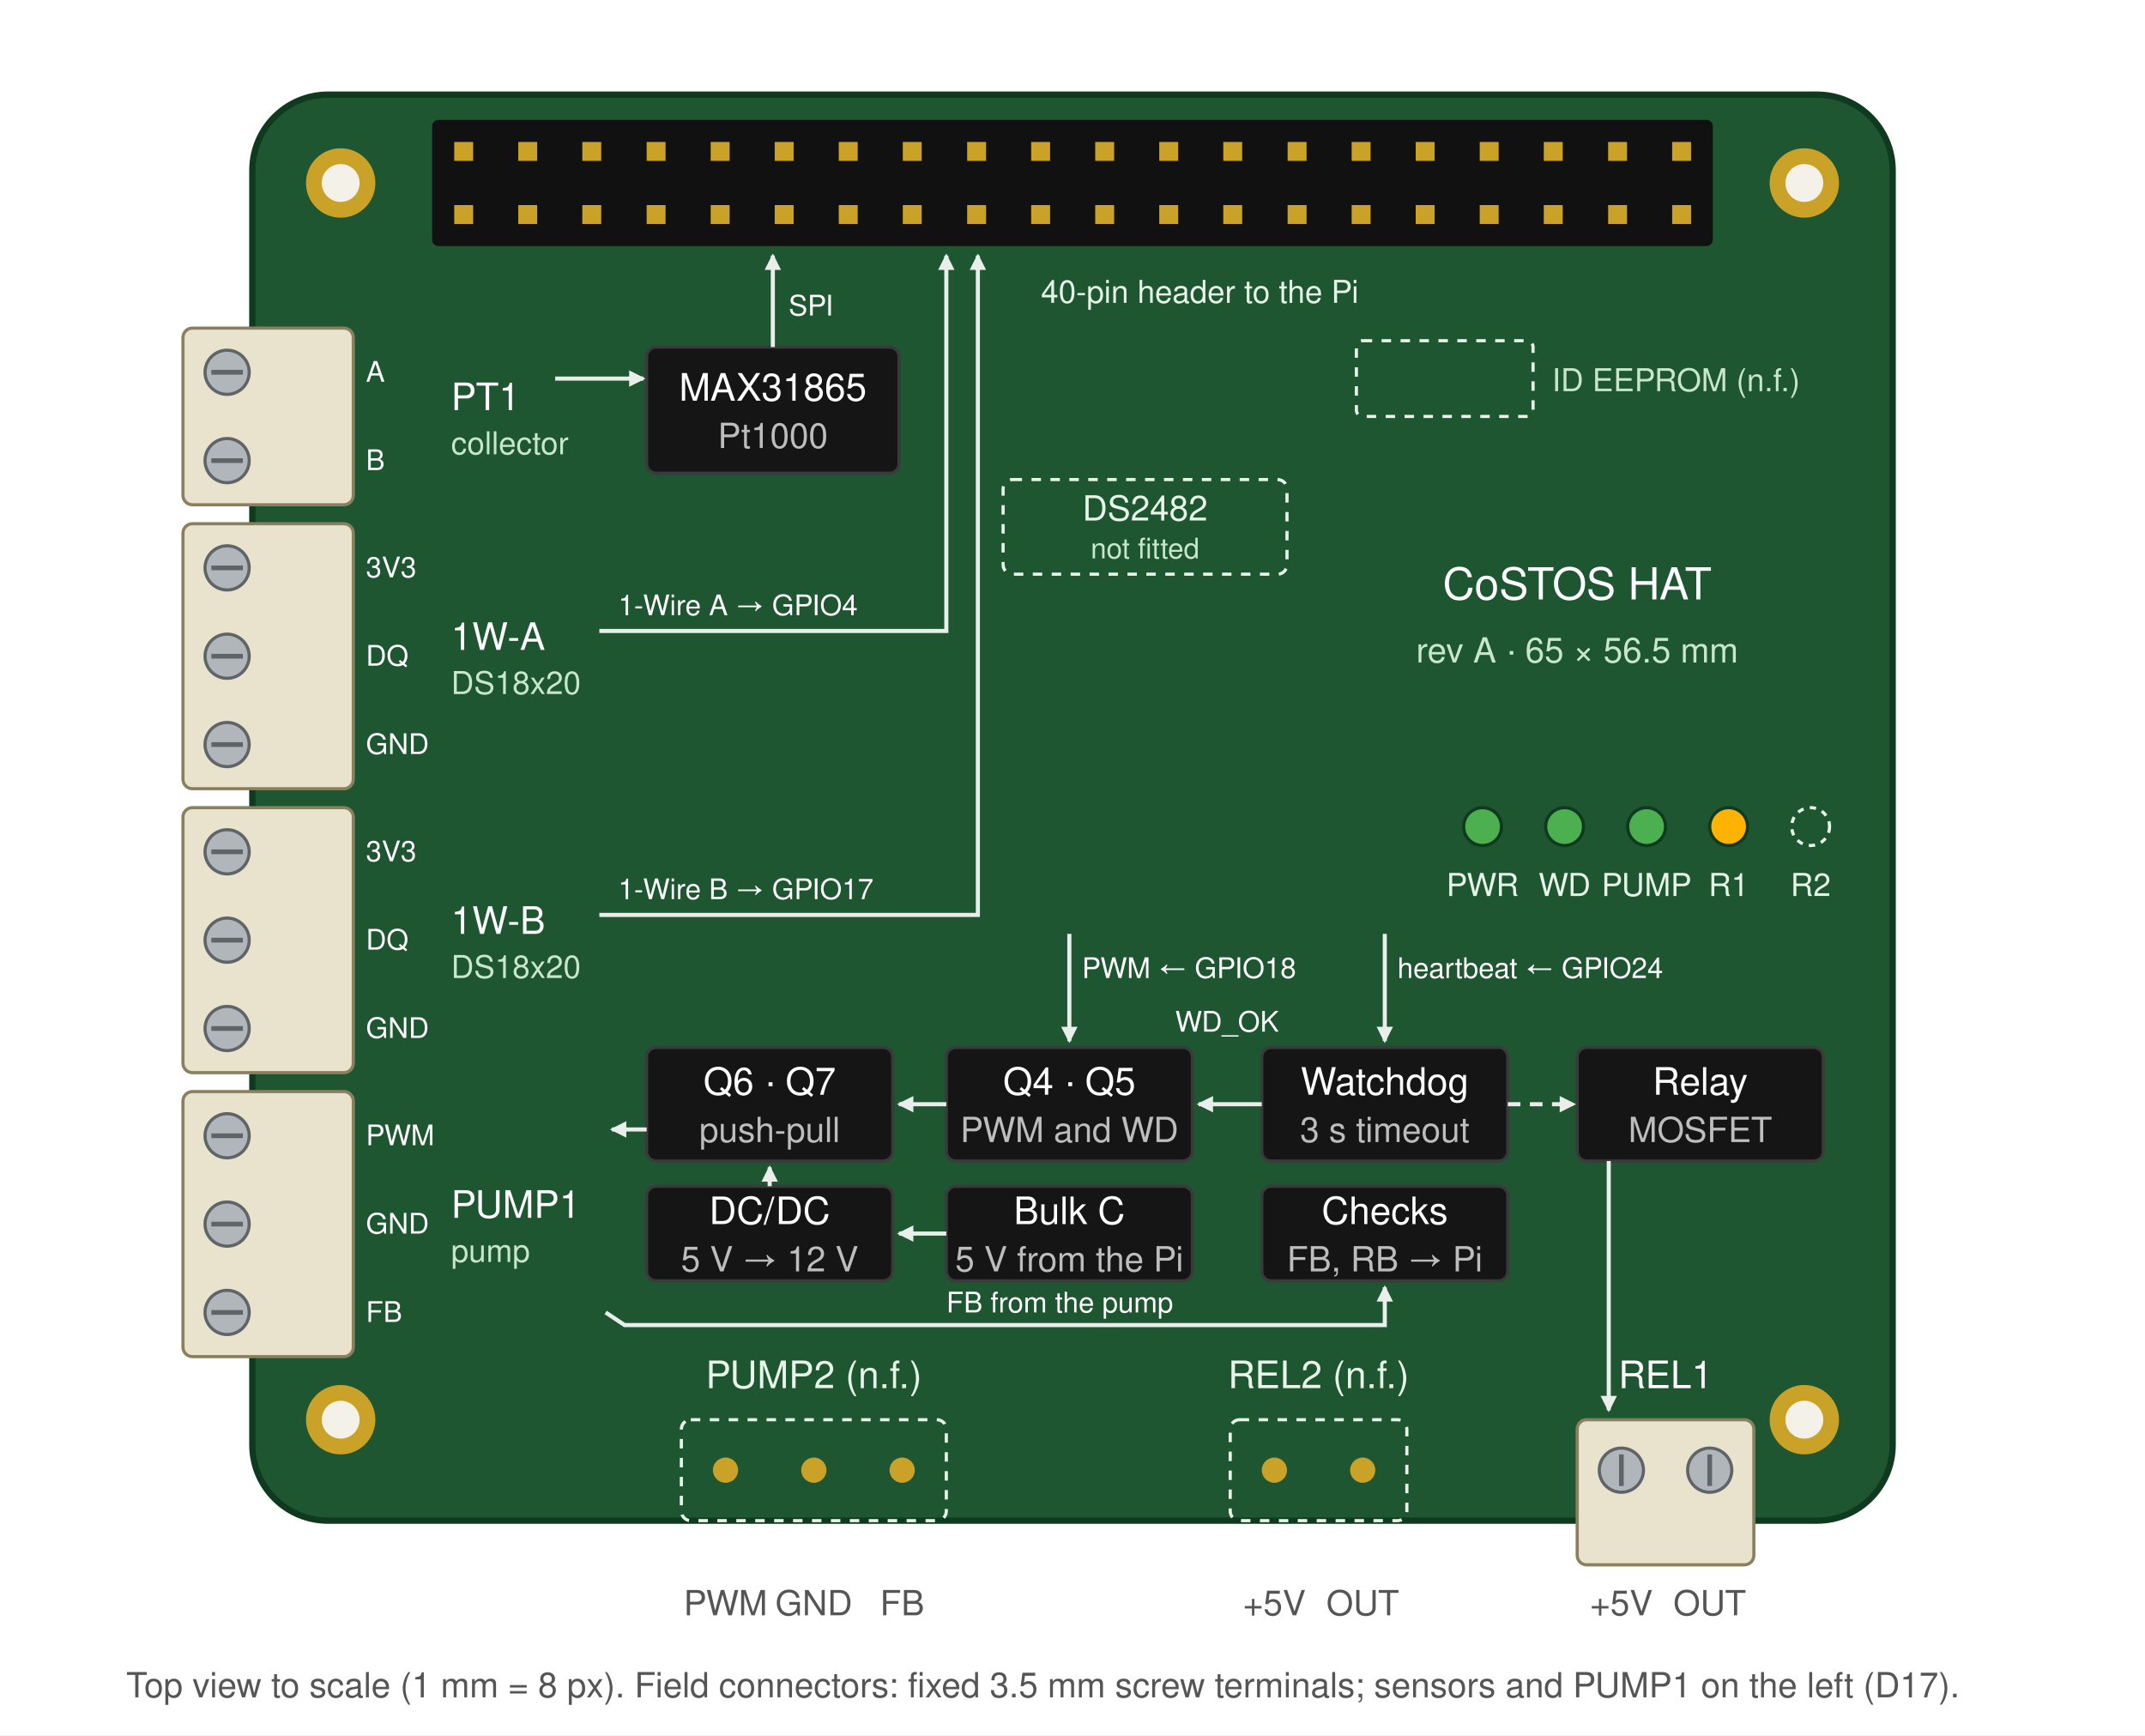
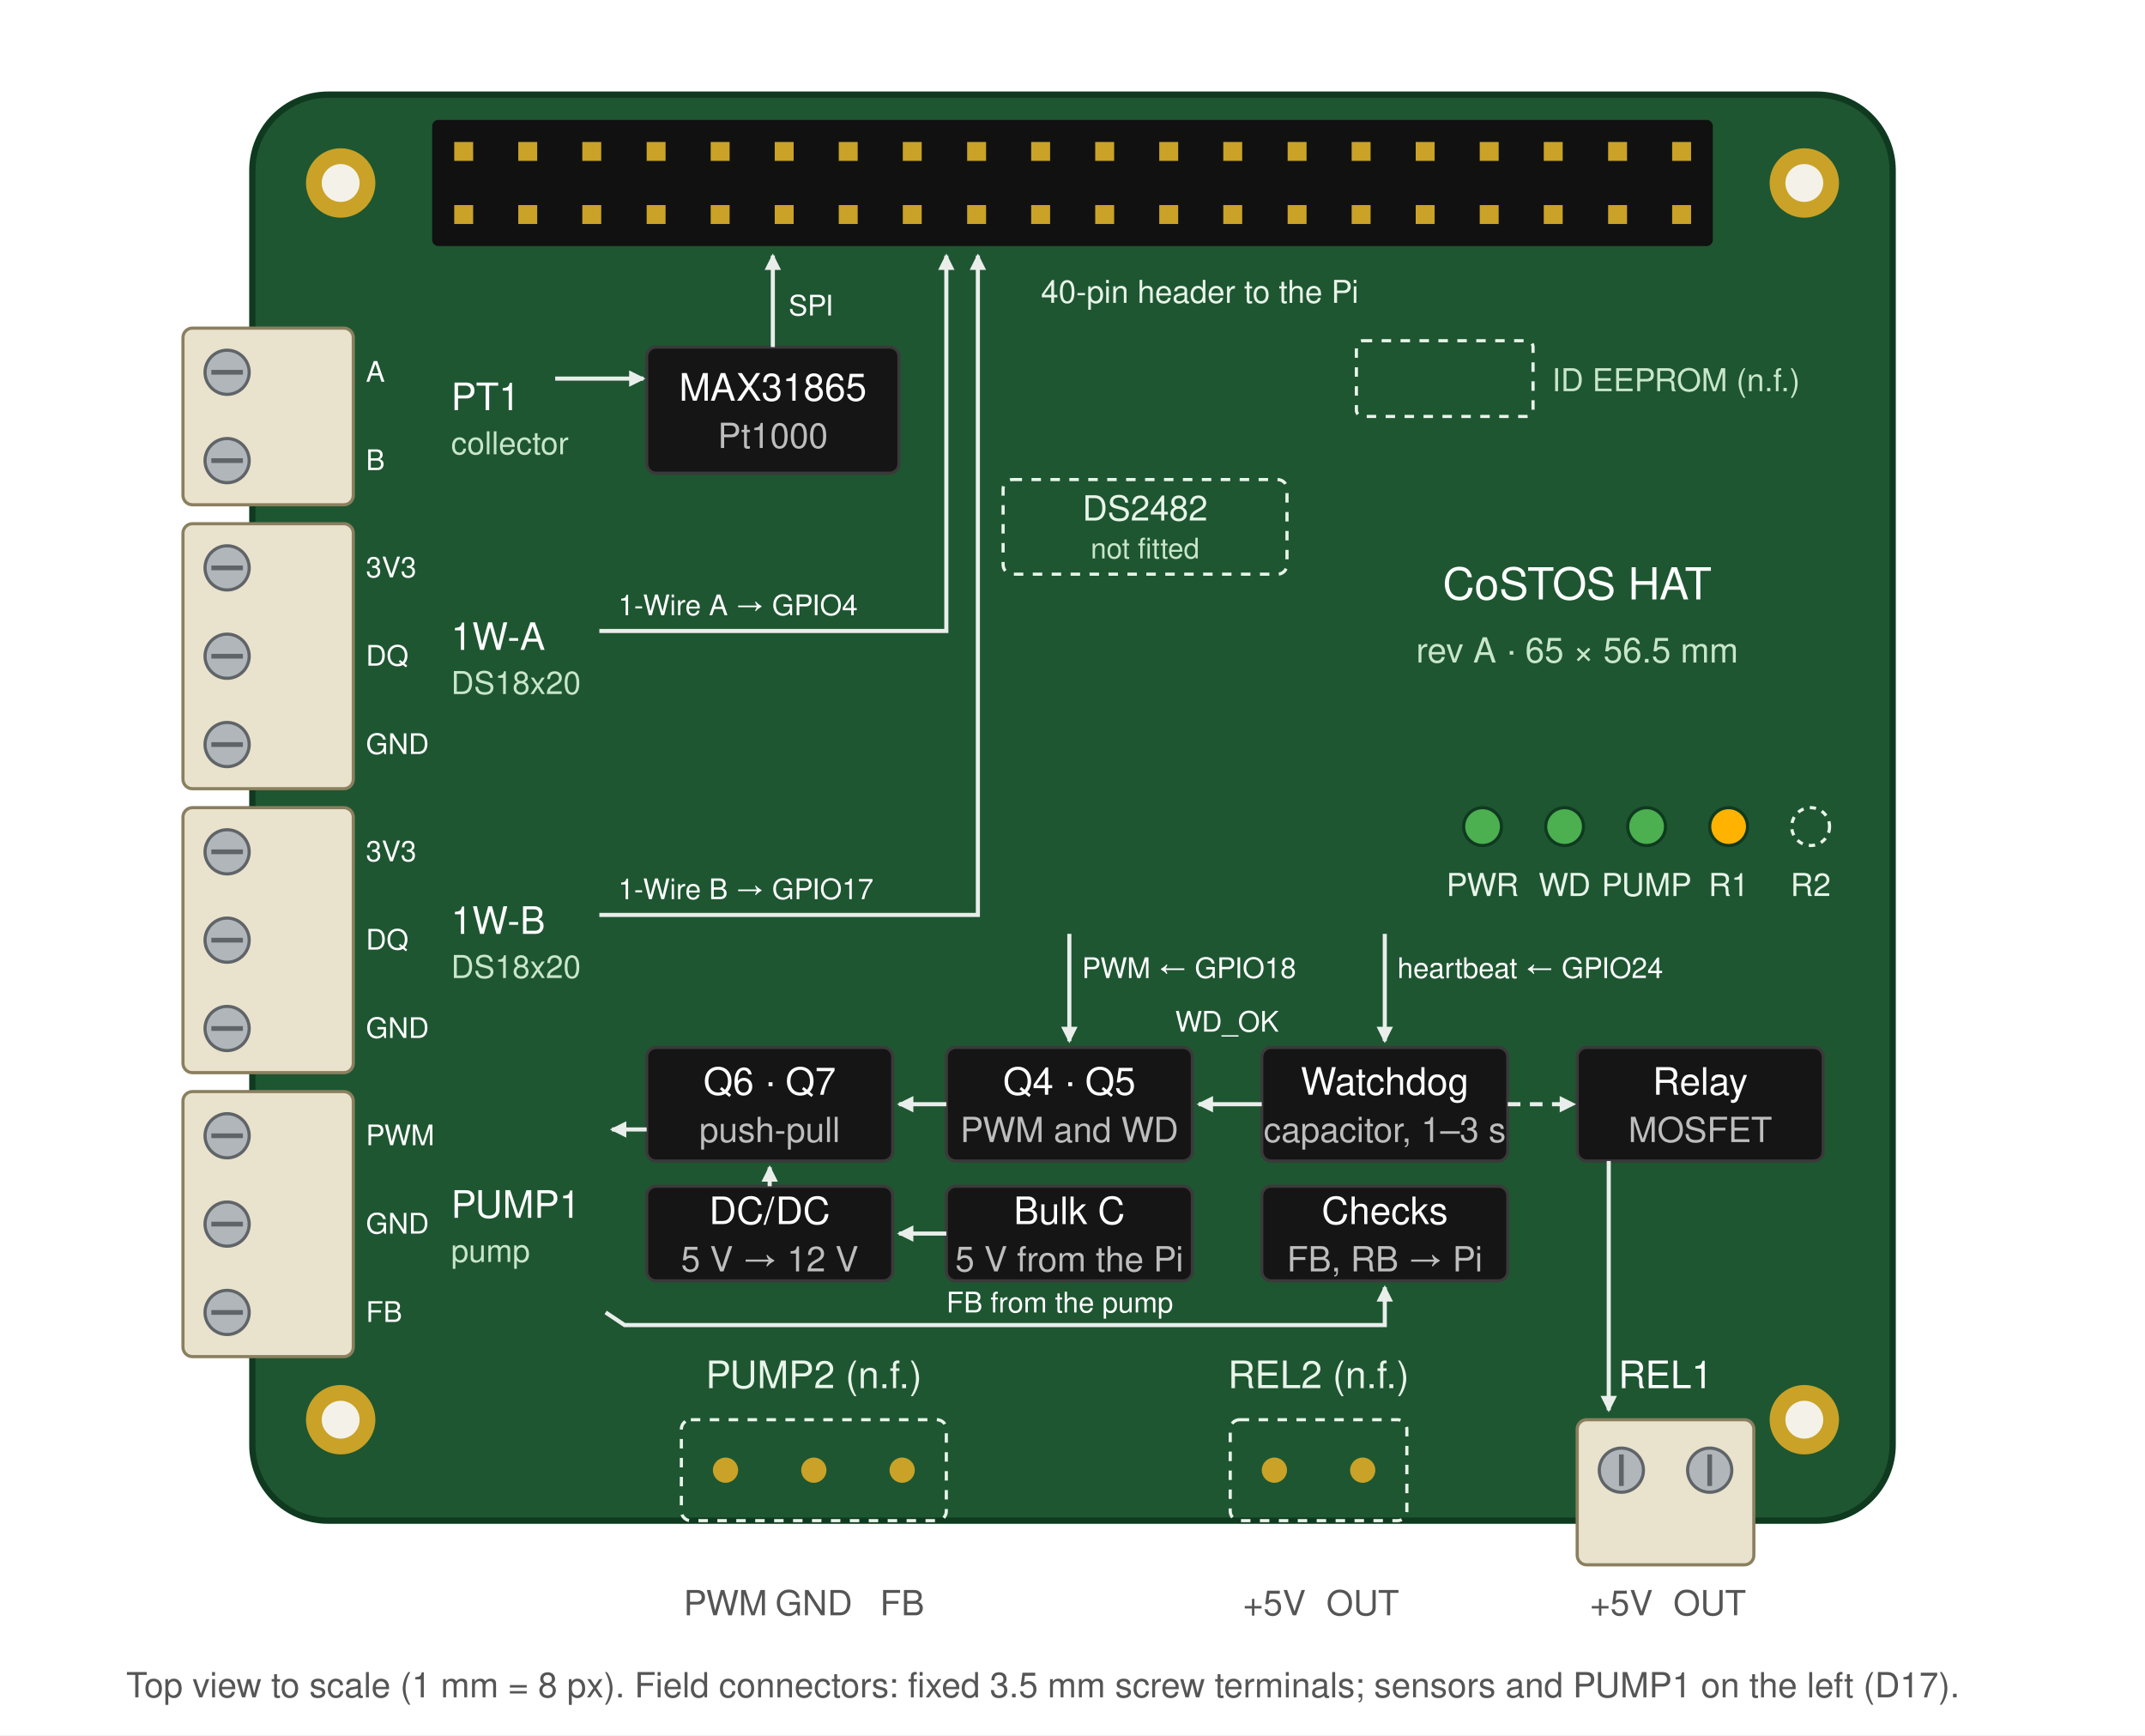
<svg xmlns="http://www.w3.org/2000/svg" width="680" height="550" viewBox="0 0 680 550" font-family="Helvetica, Arial, sans-serif">
  <rect width="680" height="550" fill="white" />
  <rect x="80" y="30" width="520" height="452" rx="24" fill="#1E5631" stroke="#0F3A20" stroke-width="2" />
  <circle cx="108" cy="58" r="11" fill="#C9A227" />
  <circle cx="108" cy="58" r="6" fill="#F4F1E8" />
  <circle cx="572" cy="58" r="11" fill="#C9A227" />
  <circle cx="572" cy="58" r="6" fill="#F4F1E8" />
  <circle cx="108" cy="450" r="11" fill="#C9A227" />
  <circle cx="108" cy="450" r="6" fill="#F4F1E8" />
  <circle cx="572" cy="450" r="11" fill="#C9A227" />
  <circle cx="572" cy="450" r="6" fill="#F4F1E8" />
  <rect x="137" y="38" width="406" height="40" rx="2" fill="#111111" />
  <rect x="144.0" y="45" width="6" height="6" fill="#C9A227" />
  <rect x="144.0" y="65" width="6" height="6" fill="#C9A227" />
  <rect x="164.3" y="45" width="6" height="6" fill="#C9A227" />
  <rect x="164.3" y="65" width="6" height="6" fill="#C9A227" />
  <rect x="184.6" y="45" width="6" height="6" fill="#C9A227" />
  <rect x="184.6" y="65" width="6" height="6" fill="#C9A227" />
  <rect x="205.0" y="45" width="6" height="6" fill="#C9A227" />
  <rect x="205.0" y="65" width="6" height="6" fill="#C9A227" />
  <rect x="225.3" y="45" width="6" height="6" fill="#C9A227" />
  <rect x="225.3" y="65" width="6" height="6" fill="#C9A227" />
  <rect x="245.6" y="45" width="6" height="6" fill="#C9A227" />
  <rect x="245.6" y="65" width="6" height="6" fill="#C9A227" />
  <rect x="265.9" y="45" width="6" height="6" fill="#C9A227" />
  <rect x="265.9" y="65" width="6" height="6" fill="#C9A227" />
  <rect x="286.2" y="45" width="6" height="6" fill="#C9A227" />
  <rect x="286.2" y="65" width="6" height="6" fill="#C9A227" />
  <rect x="306.6" y="45" width="6" height="6" fill="#C9A227" />
  <rect x="306.6" y="65" width="6" height="6" fill="#C9A227" />
  <rect x="326.9" y="45" width="6" height="6" fill="#C9A227" />
  <rect x="326.9" y="65" width="6" height="6" fill="#C9A227" />
  <rect x="347.2" y="45" width="6" height="6" fill="#C9A227" />
  <rect x="347.2" y="65" width="6" height="6" fill="#C9A227" />
  <rect x="367.5" y="45" width="6" height="6" fill="#C9A227" />
  <rect x="367.5" y="65" width="6" height="6" fill="#C9A227" />
  <rect x="387.8" y="45" width="6" height="6" fill="#C9A227" />
  <rect x="387.8" y="65" width="6" height="6" fill="#C9A227" />
  <rect x="408.2" y="45" width="6" height="6" fill="#C9A227" />
  <rect x="408.2" y="65" width="6" height="6" fill="#C9A227" />
  <rect x="428.5" y="45" width="6" height="6" fill="#C9A227" />
  <rect x="428.5" y="65" width="6" height="6" fill="#C9A227" />
  <rect x="448.8" y="45" width="6" height="6" fill="#C9A227" />
  <rect x="448.8" y="65" width="6" height="6" fill="#C9A227" />
  <rect x="469.1" y="45" width="6" height="6" fill="#C9A227" />
  <rect x="469.1" y="65" width="6" height="6" fill="#C9A227" />
  <rect x="489.4" y="45" width="6" height="6" fill="#C9A227" />
  <rect x="489.4" y="65" width="6" height="6" fill="#C9A227" />
  <rect x="509.8" y="45" width="6" height="6" fill="#C9A227" />
  <rect x="509.8" y="65" width="6" height="6" fill="#C9A227" />
  <rect x="530.1" y="45" width="6" height="6" fill="#C9A227" />
  <rect x="530.1" y="65" width="6" height="6" fill="#C9A227" />
  <text class="ts" x="330" y="96" text-anchor="start" style="font-size:10px;font-weight:400;fill:#E8F5E9">40-pin header to the Pi</text>
  <rect x="430" y="108" width="56" height="24" rx="2" fill="none" stroke="#E8F5E9" stroke-width="1" stroke-dasharray="3 3" />
  <text class="ts" x="492" y="124" text-anchor="start" style="font-size:10px;font-weight:400;fill:#C8E6C9">ID EEPROM (n.f.)</text>
  <text class="ts" x="116" y="121" text-anchor="start" style="font-size:9px;font-weight:400;fill:#ffffff">A</text>
  <text class="ts" x="116" y="149" text-anchor="start" style="font-size:9px;font-weight:400;fill:#ffffff">B</text>
  <rect x="58" y="104" width="54" height="56" rx="3" fill="#E9E2CC" stroke="#8A7F5F" stroke-width="1" />
  <circle cx="72" cy="118" r="7" fill="#B0B6BA" stroke="#5F6468" />
  <line x1="67" y1="118" x2="77" y2="118" stroke="#5F6468" stroke-width="1.5" />
  <circle cx="72" cy="146" r="7" fill="#B0B6BA" stroke="#5F6468" />
  <line x1="67" y1="146" x2="77" y2="146" stroke="#5F6468" stroke-width="1.5" />
  <text class="th" x="143" y="130.0" text-anchor="start" style="font-size:12px;font-weight:500;fill:#ffffff">PT1</text>
  <text class="ts" x="143" y="144.0" text-anchor="start" style="font-size:10px;font-weight:400;fill:#C8E6C9">collector</text>
  <text class="ts" x="116" y="183" text-anchor="start" style="font-size:9px;font-weight:400;fill:#ffffff">3V3</text>
  <text class="ts" x="116" y="211" text-anchor="start" style="font-size:9px;font-weight:400;fill:#ffffff">DQ</text>
  <text class="ts" x="116" y="239" text-anchor="start" style="font-size:9px;font-weight:400;fill:#ffffff">GND</text>
  <rect x="58" y="166" width="54" height="84" rx="3" fill="#E9E2CC" stroke="#8A7F5F" stroke-width="1" />
  <circle cx="72" cy="180" r="7" fill="#B0B6BA" stroke="#5F6468" />
  <line x1="67" y1="180" x2="77" y2="180" stroke="#5F6468" stroke-width="1.5" />
  <circle cx="72" cy="208" r="7" fill="#B0B6BA" stroke="#5F6468" />
  <line x1="67" y1="208" x2="77" y2="208" stroke="#5F6468" stroke-width="1.5" />
  <circle cx="72" cy="236" r="7" fill="#B0B6BA" stroke="#5F6468" />
  <line x1="67" y1="236" x2="77" y2="236" stroke="#5F6468" stroke-width="1.5" />
  <text class="th" x="143" y="206.0" text-anchor="start" style="font-size:12px;font-weight:500;fill:#ffffff">1W-A</text>
  <text class="ts" x="143" y="220.0" text-anchor="start" style="font-size:10px;font-weight:400;fill:#C8E6C9">DS18x20</text>
  <text class="ts" x="116" y="273" text-anchor="start" style="font-size:9px;font-weight:400;fill:#ffffff">3V3</text>
  <text class="ts" x="116" y="301" text-anchor="start" style="font-size:9px;font-weight:400;fill:#ffffff">DQ</text>
  <text class="ts" x="116" y="329" text-anchor="start" style="font-size:9px;font-weight:400;fill:#ffffff">GND</text>
  <rect x="58" y="256" width="54" height="84" rx="3" fill="#E9E2CC" stroke="#8A7F5F" stroke-width="1" />
  <circle cx="72" cy="270" r="7" fill="#B0B6BA" stroke="#5F6468" />
  <line x1="67" y1="270" x2="77" y2="270" stroke="#5F6468" stroke-width="1.5" />
  <circle cx="72" cy="298" r="7" fill="#B0B6BA" stroke="#5F6468" />
  <line x1="67" y1="298" x2="77" y2="298" stroke="#5F6468" stroke-width="1.5" />
  <circle cx="72" cy="326" r="7" fill="#B0B6BA" stroke="#5F6468" />
  <line x1="67" y1="326" x2="77" y2="326" stroke="#5F6468" stroke-width="1.5" />
  <text class="th" x="143" y="296.0" text-anchor="start" style="font-size:12px;font-weight:500;fill:#ffffff">1W-B</text>
  <text class="ts" x="143" y="310.0" text-anchor="start" style="font-size:10px;font-weight:400;fill:#C8E6C9">DS18x20</text>
  <text class="ts" x="116" y="363" text-anchor="start" style="font-size:9px;font-weight:400;fill:#ffffff">PWM</text>
  <text class="ts" x="116" y="391" text-anchor="start" style="font-size:9px;font-weight:400;fill:#ffffff">GND</text>
  <text class="ts" x="116" y="419" text-anchor="start" style="font-size:9px;font-weight:400;fill:#ffffff">FB</text>
  <rect x="58" y="346" width="54" height="84" rx="3" fill="#E9E2CC" stroke="#8A7F5F" stroke-width="1" />
  <circle cx="72" cy="360" r="7" fill="#B0B6BA" stroke="#5F6468" />
  <line x1="67" y1="360" x2="77" y2="360" stroke="#5F6468" stroke-width="1.5" />
  <circle cx="72" cy="388" r="7" fill="#B0B6BA" stroke="#5F6468" />
  <line x1="67" y1="388" x2="77" y2="388" stroke="#5F6468" stroke-width="1.5" />
  <circle cx="72" cy="416" r="7" fill="#B0B6BA" stroke="#5F6468" />
  <line x1="67" y1="416" x2="77" y2="416" stroke="#5F6468" stroke-width="1.5" />
  <text class="th" x="143" y="386.0" text-anchor="start" style="font-size:12px;font-weight:500;fill:#ffffff">PUMP1</text>
  <text class="ts" x="143" y="400.0" text-anchor="start" style="font-size:10px;font-weight:400;fill:#C8E6C9">pump</text>
  <rect x="216" y="450" width="84" height="32" rx="3" fill="none" stroke="#E8F5E9" stroke-width="1" stroke-dasharray="3 3" />
  <circle cx="230" cy="466" r="4" fill="#C9A227" />
  <text class="ts" x="230" y="512" text-anchor="middle" style="font-size:11px;font-weight:400;fill:#555555">PWM</text>
  <circle cx="258" cy="466" r="4" fill="#C9A227" />
  <text class="ts" x="258" y="512" text-anchor="middle" style="font-size:11px;font-weight:400;fill:#555555">GND</text>
  <circle cx="286" cy="466" r="4" fill="#C9A227" />
  <text class="ts" x="286" y="512" text-anchor="middle" style="font-size:11px;font-weight:400;fill:#555555">FB</text>
  <text class="th" x="258.0" y="440" text-anchor="middle" style="font-size:12px;font-weight:500;fill:#E8F5E9">PUMP2 (n.f.)</text>
  <rect x="390" y="450" width="56" height="32" rx="3" fill="none" stroke="#E8F5E9" stroke-width="1" stroke-dasharray="3 3" />
  <circle cx="404" cy="466" r="4" fill="#C9A227" />
  <text class="ts" x="404" y="512" text-anchor="middle" style="font-size:11px;font-weight:400;fill:#555555">+5V</text>
  <circle cx="432" cy="466" r="4" fill="#C9A227" />
  <text class="ts" x="432" y="512" text-anchor="middle" style="font-size:11px;font-weight:400;fill:#555555">OUT</text>
  <text class="th" x="418.0" y="440" text-anchor="middle" style="font-size:12px;font-weight:500;fill:#E8F5E9">REL2 (n.f.)</text>
  <rect x="500" y="450" width="56" height="46" rx="3" fill="#E9E2CC" stroke="#8A7F5F" stroke-width="1" />
  <circle cx="514" cy="466" r="7" fill="#B0B6BA" stroke="#5F6468" />
  <line x1="514" y1="461" x2="514" y2="471" stroke="#5F6468" stroke-width="1.5" />
  <text class="ts" x="514" y="512" text-anchor="middle" style="font-size:11px;font-weight:400;fill:#555555">+5V</text>
  <circle cx="542" cy="466" r="7" fill="#B0B6BA" stroke="#5F6468" />
  <line x1="542" y1="461" x2="542" y2="471" stroke="#5F6468" stroke-width="1.5" />
  <text class="ts" x="542" y="512" text-anchor="middle" style="font-size:11px;font-weight:400;fill:#555555">OUT</text>
  <text class="th" x="528.0" y="440" text-anchor="middle" style="font-size:12px;font-weight:500;fill:#ffffff">REL1</text>
  <defs>
    <marker id="fa" viewBox="0 0 10 10" refX="8" refY="5" markerWidth="5" markerHeight="5" orient="auto-start-reverse">
      <path d="M1 1L9 5L1 9Z" fill="#ffffff" />
    </marker>
  </defs>
  <rect x="205" y="110" width="80" height="40" rx="3" fill="#151515" stroke="#3a3a3a" stroke-width="1" />
  <text class="th" x="245.0" y="127.0" text-anchor="middle" style="font-size:12px;font-weight:500;fill:#ffffff">MAX31865</text>
  <text class="ts" x="245.0" y="142.0" text-anchor="middle" style="font-size:11px;font-weight:400;fill:#bdbdbd">Pt1000</text>
  <polyline points="176,120 204,120" fill="none" stroke="#ffffff" stroke-width="1.3" opacity="0.9" marker-end="url(#fa)" />
  <polyline points="245,110 245,81" fill="none" stroke="#ffffff" stroke-width="1.3" opacity="0.9" marker-end="url(#fa)" />
  <text class="ts" x="250" y="100" text-anchor="start" style="font-size:9px;font-weight:400;fill:#FFFFFF">SPI</text>
  <rect x="318" y="152" width="90" height="30" rx="3" fill="none" stroke="#E8F5E9" stroke-width="1" stroke-dasharray="3 3" />
  <text class="th" x="363.0" y="165.0" text-anchor="middle" style="font-size:11px;font-weight:500;fill:#E8F5E9">DS2482</text>
  <text class="ts" x="363.0" y="177.0" text-anchor="middle" style="font-size:9px;font-weight:400;fill:#C8E6C9">not fitted</text>
  <polyline points="190,200 300,200 300,81" fill="none" stroke="#ffffff" stroke-width="1.3" opacity="0.9" marker-end="url(#fa)" />
  <text class="ts" x="196" y="195" text-anchor="start" style="font-size:9px;font-weight:400;fill:#FFFFFF">1-Wire A → GPIO4</text>
  <polyline points="190,290 310,290 310,81" fill="none" stroke="#ffffff" stroke-width="1.3" opacity="0.9" marker-end="url(#fa)" />
  <text class="ts" x="196" y="285" text-anchor="start" style="font-size:9px;font-weight:400;fill:#FFFFFF">1-Wire B → GPIO17</text>
  <rect x="205" y="332" width="78" height="36" rx="3" fill="#151515" stroke="#3a3a3a" stroke-width="1" />
  <text class="th" x="244.0" y="347.0" text-anchor="middle" style="font-size:12px;font-weight:500;fill:#ffffff">Q6 · Q7</text>
  <text class="ts" x="244.0" y="362.0" text-anchor="middle" style="font-size:11px;font-weight:400;fill:#bdbdbd">push-pull</text>
  <rect x="300" y="332" width="78" height="36" rx="3" fill="#151515" stroke="#3a3a3a" stroke-width="1" />
  <text class="th" x="339.0" y="347.0" text-anchor="middle" style="font-size:12px;font-weight:500;fill:#ffffff">Q4 · Q5</text>
  <text class="ts" x="339.0" y="362.0" text-anchor="middle" style="font-size:11px;font-weight:400;fill:#bdbdbd">PWM and WD</text>
  <rect x="400" y="332" width="78" height="36" rx="3" fill="#151515" stroke="#3a3a3a" stroke-width="1" />
  <text class="th" x="439.0" y="347.0" text-anchor="middle" style="font-size:12px;font-weight:500;fill:#ffffff">Watchdog</text>
-   <text class="ts" x="439.0" y="362.0" text-anchor="middle" style="font-size:11px;font-weight:400;fill:#bdbdbd">3 s timeout</text>
+   <text class="ts" x="439.0" y="362.0" text-anchor="middle" style="font-size:11px;font-weight:400;fill:#bdbdbd">capacitor, 1–3 s</text>
  <polyline points="339,296 339,330" fill="none" stroke="#ffffff" stroke-width="1.3" opacity="0.9" marker-end="url(#fa)" />
  <text class="ts" x="343" y="310" text-anchor="start" style="font-size:9px;font-weight:400;fill:#FFFFFF">PWM ← GPIO18</text>
  <polyline points="439,296 439,330" fill="none" stroke="#ffffff" stroke-width="1.3" opacity="0.9" marker-end="url(#fa)" />
  <text class="ts" x="443" y="310" text-anchor="start" style="font-size:9px;font-weight:400;fill:#FFFFFF">heartbeat ← GPIO24</text>
  <polyline points="400,350 380,350" fill="none" stroke="#ffffff" stroke-width="1.3" opacity="0.9" marker-end="url(#fa)" />
  <text class="ts" x="389" y="327" text-anchor="middle" style="font-size:9px;font-weight:400;fill:#FFFFFF">WD_OK</text>
  <polyline points="300,350 285,350" fill="none" stroke="#ffffff" stroke-width="1.3" opacity="0.9" marker-end="url(#fa)" />
  <polyline points="205,358 194,358" fill="none" stroke="#ffffff" stroke-width="1.3" opacity="0.9" marker-end="url(#fa)" />
  <rect x="300" y="376" width="78" height="30" rx="3" fill="#151515" stroke="#3a3a3a" stroke-width="1" />
  <text class="th" x="339.0" y="388.0" text-anchor="middle" style="font-size:12px;font-weight:500;fill:#ffffff">Bulk C</text>
  <text class="ts" x="339.0" y="403.0" text-anchor="middle" style="font-size:11px;font-weight:400;fill:#bdbdbd">5 V from the Pi</text>
  <rect x="400" y="376" width="78" height="30" rx="3" fill="#151515" stroke="#3a3a3a" stroke-width="1" />
  <text class="th" x="439.0" y="388.0" text-anchor="middle" style="font-size:12px;font-weight:500;fill:#ffffff">Checks</text>
  <text class="ts" x="439.0" y="403.0" text-anchor="middle" style="font-size:11px;font-weight:400;fill:#bdbdbd">FB, RB → Pi</text>
  <rect x="205" y="376" width="78" height="30" rx="3" fill="#151515" stroke="#3a3a3a" stroke-width="1" />
  <text class="th" x="244.0" y="388.0" text-anchor="middle" style="font-size:12px;font-weight:500;fill:#ffffff">DC/DC</text>
  <text class="ts" x="244.0" y="403.0" text-anchor="middle" style="font-size:11px;font-weight:400;fill:#bdbdbd">5 V → 12 V</text>
  <rect x="500" y="332" width="78" height="36" rx="3" fill="#151515" stroke="#3a3a3a" stroke-width="1" />
  <text class="th" x="539.0" y="347.0" text-anchor="middle" style="font-size:12px;font-weight:500;fill:#ffffff">Relay</text>
  <text class="ts" x="539.0" y="362.0" text-anchor="middle" style="font-size:11px;font-weight:400;fill:#bdbdbd">MOSFET</text>
  <polyline points="300,391 285,391" fill="none" stroke="#ffffff" stroke-width="1.3" opacity="0.9" marker-end="url(#fa)" />
  <polyline points="244,376 244,370" fill="none" stroke="#ffffff" stroke-width="1.3" opacity="0.9" marker-end="url(#fa)" />
  <polyline points="478,350 499,350" fill="none" stroke="#ffffff" stroke-width="1.3" opacity="0.9" stroke-dasharray="4 3" marker-end="url(#fa)" />
  <polyline points="510,368 510,447" fill="none" stroke="#ffffff" stroke-width="1.3" opacity="0.9" marker-end="url(#fa)" />
  <polyline points="192,416 198,420 439,420 439,408" fill="none" stroke="#ffffff" stroke-width="1.3" opacity="0.9" marker-end="url(#fa)" />
  <text class="ts" x="300" y="416" text-anchor="start" style="font-size:9px;font-weight:400;fill:#FFFFFF">FB from the pump</text>
  <circle cx="470" cy="262" r="6" fill="#4CAF50" stroke="#0F3A20" />
  <text class="ts" x="470" y="284" text-anchor="middle" style="font-size:10px;font-weight:400;fill:#E8F5E9">PWR</text>
  <circle cx="496" cy="262" r="6" fill="#4CAF50" stroke="#0F3A20" />
  <text class="ts" x="496" y="284" text-anchor="middle" style="font-size:10px;font-weight:400;fill:#E8F5E9">WD</text>
  <circle cx="522" cy="262" r="6" fill="#4CAF50" stroke="#0F3A20" />
  <text class="ts" x="522" y="284" text-anchor="middle" style="font-size:10px;font-weight:400;fill:#E8F5E9">PUMP</text>
  <circle cx="548" cy="262" r="6" fill="#FFB300" stroke="#0F3A20" />
  <text class="ts" x="548" y="284" text-anchor="middle" style="font-size:10px;font-weight:400;fill:#E8F5E9">R1</text>
  <circle cx="574" cy="262" r="6" fill="none" stroke="#E8F5E9" stroke-dasharray="2 2" />
  <text class="ts" x="574" y="284" text-anchor="middle" style="font-size:10px;font-weight:400;fill:#E8F5E9">R2</text>
  <text class="th" x="500" y="190" text-anchor="middle" style="font-size:14px;font-weight:500;fill:#ffffff">CoSTOS HAT</text>
  <text class="ts" x="500" y="210" text-anchor="middle" style="font-size:11px;font-weight:400;fill:#C8E6C9">rev A · 65 × 56.5 mm</text>
  <text class="ts" x="40" y="538" text-anchor="start" style="font-size:11px;font-weight:400;fill:#555555">Top view to scale (1 mm = 8 px). Field connectors: fixed 3.5 mm screw terminals; sensors and PUMP1 on the left (D17).</text>
</svg>
